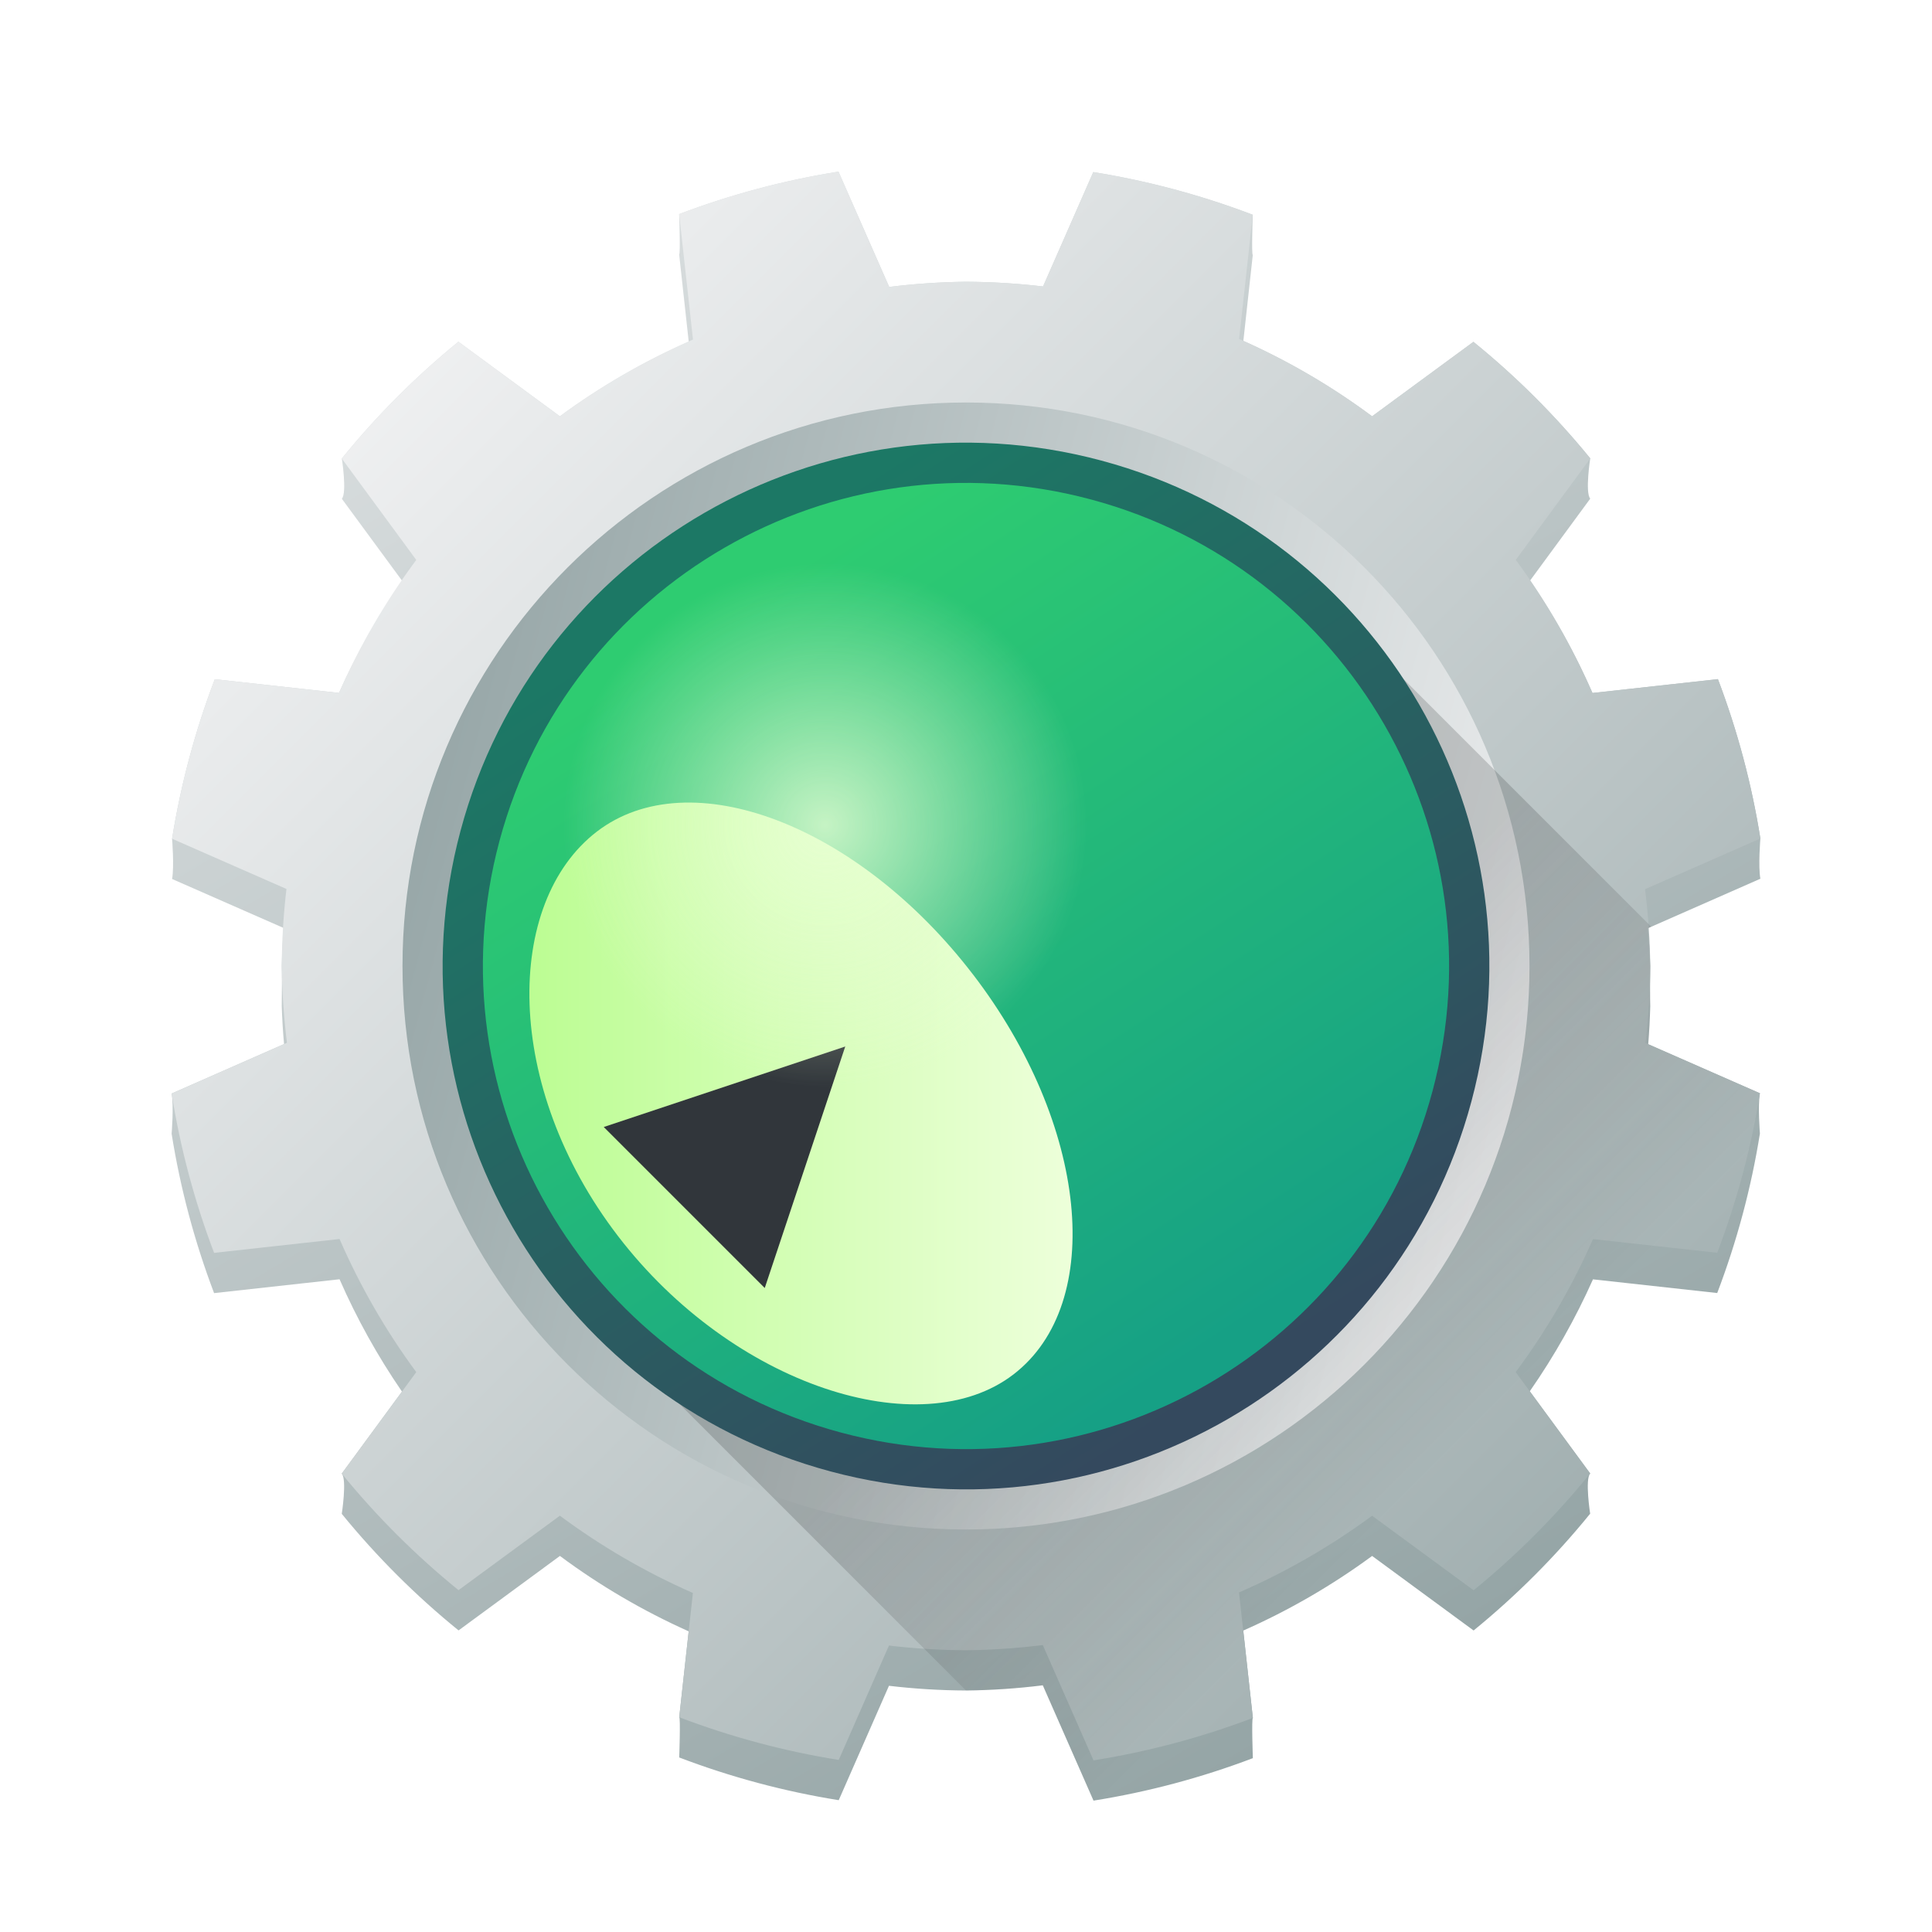
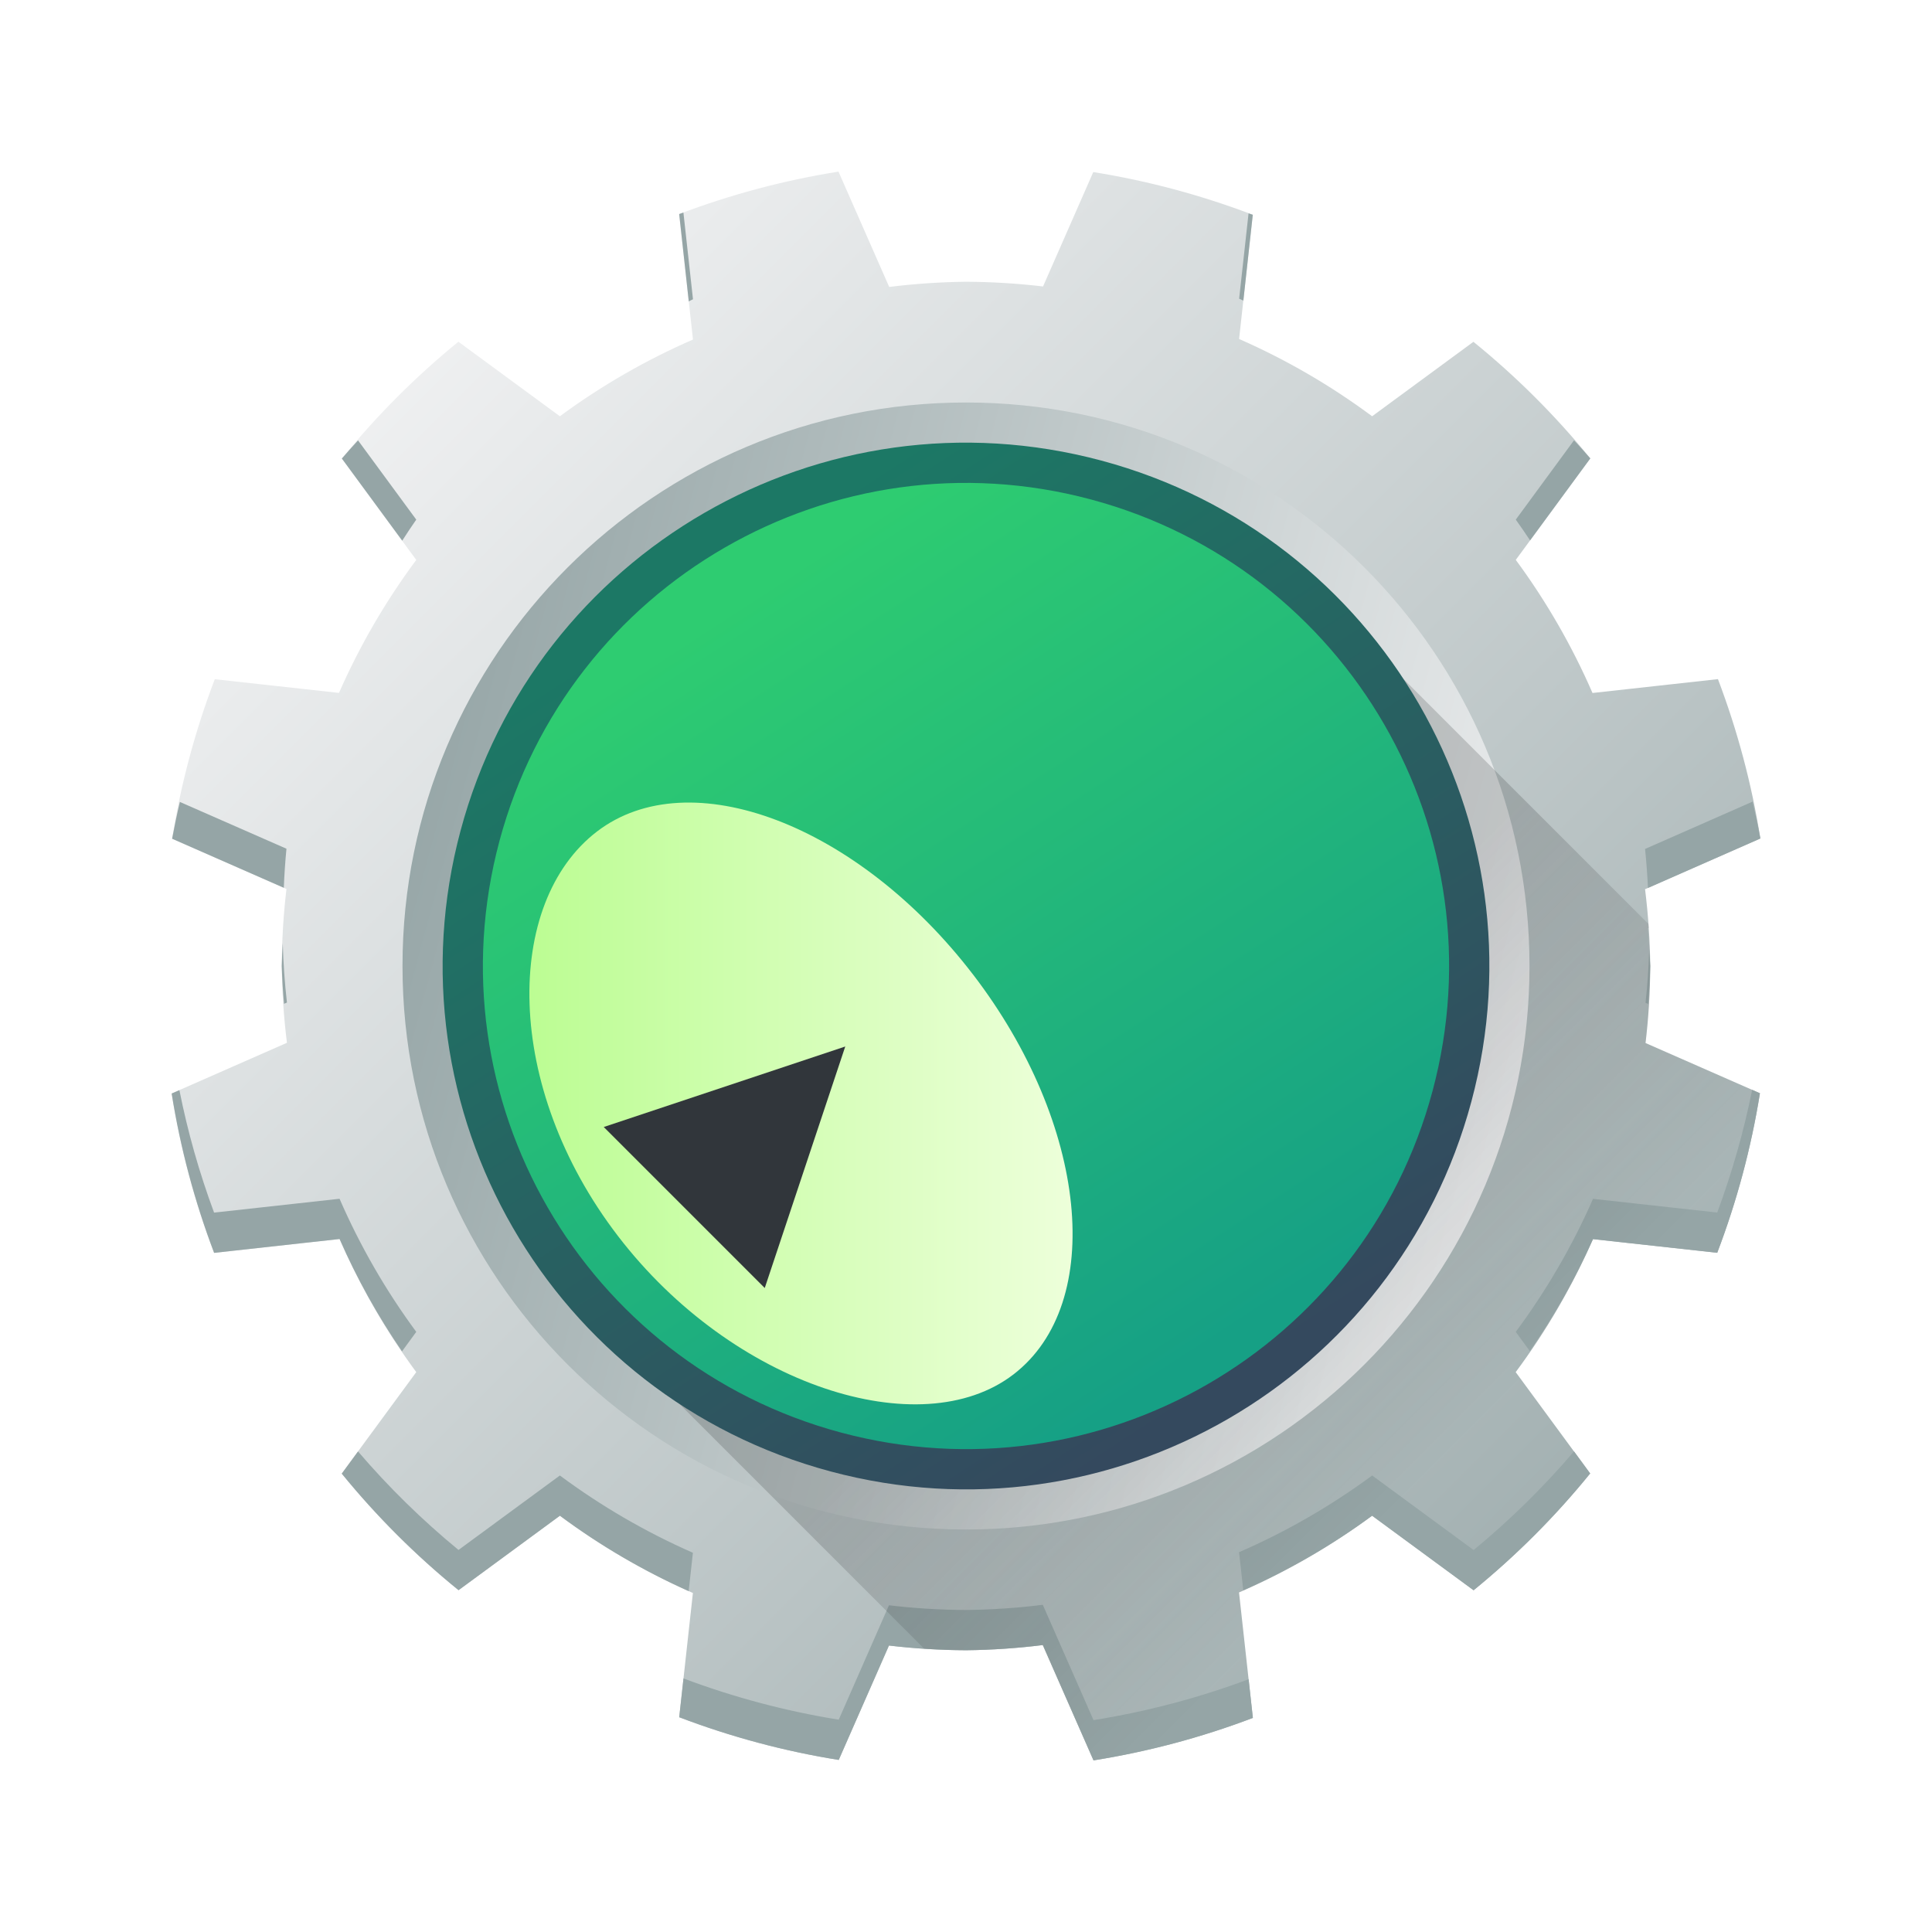
<svg xmlns="http://www.w3.org/2000/svg" xmlns:xlink="http://www.w3.org/1999/xlink" width="48px" height="48px" id="svg2985" version="1.1">
  <defs id="defs2987">
-     <linearGradient id="linearGradient4633">
-       <stop style="stop-color:#eaffd6;stop-opacity:1;" offset="0" id="stop4635" />
-       <stop style="stop-color:#eaffd6;stop-opacity:0;" offset="1" id="stop4637" />
-     </linearGradient>
    <linearGradient id="linearGradient4458">
      <stop style="stop-color:#95a5a6;stop-opacity:1" offset="0" id="stop4460" />
      <stop style="stop-color:#eff0f1;stop-opacity:1" offset="1" id="stop4462" />
    </linearGradient>
    <linearGradient id="linearGradient4501">
      <stop id="stop4503" offset="0" style="stop-color:#f67400;stop-opacity:1;" />
      <stop id="stop4505" offset="1" style="stop-color:#ed1515;stop-opacity:1;" />
    </linearGradient>
    <linearGradient id="linearGradient4491">
      <stop style="stop-color:#212329;stop-opacity:1;" offset="0" id="stop4493" />
      <stop style="stop-color:#31363b;stop-opacity:1;" offset="1" id="stop4495" />
    </linearGradient>
    <linearGradient y2="561.69" x2="414.098" y1="539.087" x1="390.878" gradientTransform="matrix(1.171313,0,0,1.171313,-442.4661,-613.1772)" gradientUnits="userSpaceOnUse" id="linearGradient3097" xlink:href="#linearGradient4227-4" />
    <linearGradient id="linearGradient4227-4">
      <stop id="stop4229-6" offset="0" style="stop-color:#292c2f;stop-opacity:1" />
      <stop id="stop4231-9" offset="1" style="stop-color:#000000;stop-opacity:0;" />
    </linearGradient>
    <linearGradient xlink:href="#linearGradient4899" id="linearGradient4282" x1="17.03" y1="13.444" x2="34.764" y2="29.398" gradientUnits="userSpaceOnUse" gradientTransform="translate(-53.39388,-40.97056)" />
    <linearGradient id="linearGradient4331">
      <stop id="stop4333" offset="0" style="stop-color:#bcfd93;stop-opacity:1" />
      <stop id="stop4335" offset="1" style="stop-color:#edffda;stop-opacity:1" />
    </linearGradient>
    <linearGradient id="linearGradient4899">
      <stop id="stop4901" offset="0" style="stop-color:#34495e;stop-opacity:1;" />
      <stop id="stop4903" offset="1" style="stop-color:#1c7865;stop-opacity:1" />
    </linearGradient>
    <linearGradient id="linearGradient4298">
      <stop id="stop4300" offset="0" style="stop-color:#16a085;stop-opacity:1" />
      <stop id="stop4302-2" offset="1" style="stop-color:#2ecc71;stop-opacity:1" />
    </linearGradient>
    <linearGradient xlink:href="#linearGradient4458" id="linearGradient4464" x1="-44.394" y1="-16.971" x2="-14.394" y2="-16.971" gradientUnits="userSpaceOnUse" gradientTransform="translate(58.78775,33.94112)" />
    <linearGradient xlink:href="#linearGradient4458" id="linearGradient4472" x1="6" y1="3" x2="40" y2="37" gradientUnits="userSpaceOnUse" gradientTransform="matrix(-1,0,0,-1,48,48)" />
    <linearGradient xlink:href="#linearGradient4298" id="linearGradient4282-1" x1="17.03" y1="13.444" x2="34.764" y2="29.398" gradientUnits="userSpaceOnUse" gradientTransform="matrix(0.9230769,0,0,0.9230769,-51.54772,-39.12441)" />
    <linearGradient xlink:href="#linearGradient4331" id="linearGradient4508" x1="13.152" y1="27.415" x2="26.647" y2="27.415" gradientUnits="userSpaceOnUse" />
-     <linearGradient xlink:href="#linearGradient4458" id="linearGradient4558" x1="39" y1="39" x2="10.736" y2="-8" gradientUnits="userSpaceOnUse" />
    <linearGradient xlink:href="#linearGradient4227-4" id="linearGradient4604" x1="24.817" y1="32.817" x2="32.067" y2="40.067" gradientUnits="userSpaceOnUse" />
-     <radialGradient xlink:href="#linearGradient4633" id="radialGradient4639" cx="20.5" cy="18.5" fx="20.5" fy="18.5" r="4.5" gradientUnits="userSpaceOnUse" gradientTransform="matrix(1.444444,0,0,1.444444,-9.111111,-6.222222)" />
  </defs>
  <g id="layer1">
-     <path style="color:#000000;display:inline;overflow:visible;visibility:visible;opacity:1;fill:url(#linearGradient4558);fill-opacity:1;fill-rule:nonzero;stroke:none;stroke-width:3;stroke-linecap:round;stroke-linejoin:round;stroke-miterlimit:4;stroke-dasharray:none;stroke-opacity:1;marker:none;enable-background:accumulate" d="m 20.832,4.264 c -1.352,0.215 -2.679,0.569 -3.959,1.055 0,0 0.035,0.987 0,1 l 0.238,2.17 c -1.131,0.5 -2.205,1.121 -3.201,1.854 L 11.389,8.49 c -1.062,0.866 -2.033,1.838 -2.896,2.902 0,0 0.132,0.848 0,1 l 1.5,2.041 C 9.383,15.309 8.857,16.241 8.422,17.215 L 5.336,16.875 c -0.488,1.281 -0.844,2.609 -1.061,3.963 0,0 0.057,0.694 0,1 l 2.775,1.219 C 7.025,23.371 7.008,23.685 7,24 c 0.007,0.142 0.005,0.808 0,1 0.01,0.314 0.029,0.627 0.057,0.939 l -2.793,1.229 c 0.057,0.307 0,1 0,1 0.215,1.352 0.569,2.679 1.055,3.959 l 3.117,-0.344 c 0.428,0.977 0.947,1.911 1.551,2.791 l -1.496,2.037 c 0.132,0.152 0,1 0,1 0.866,1.062 1.838,2.033 2.902,2.896 l 2.518,-1.85 c 0.995,0.739 2.068,1.367 3.199,1.873 L 16.875,42.664 c 0.035,0.012 0,1 0,1 1.281,0.488 2.609,0.844 3.963,1.061 l 1.248,-2.842 C 22.721,41.958 23.36,41.997 24,42 c 0.638,-0.007 1.275,-0.05 1.908,-0.129 l 1.26,2.865 c 1.352,-0.215 2.679,-0.569 3.959,-1.055 0,0 -0.035,-0.987 0,-1 l -0.238,-2.17 c 1.131,-0.5 2.205,-1.121 3.201,-1.854 l 2.521,1.852 c 1.062,-0.866 2.033,-1.838 2.896,-2.902 0,0 -0.132,-0.848 0,-1 l -1.5,-2.041 c 0.61,-0.876 1.135,-1.807 1.57,-2.781 L 42.664,32.125 c 0.488,-1.281 0.844,-2.609 1.061,-3.963 0,0 -0.057,-0.694 0,-1 l -2.775,-1.219 C 40.975,25.629 40.992,25.315 41,25 40.993,24.858 40.995,24.192 41,24 40.99,23.686 40.971,23.373 40.943,23.061 l 2.793,-1.229 c -0.057,-0.307 0,-1 0,-1 -0.215,-1.352 -0.569,-2.679 -1.055,-3.959 l -3.117,0.344 c -0.428,-0.977 -0.947,-1.911 -1.551,-2.791 l 1.496,-2.037 c -0.132,-0.152 -10e-7,-1 -10e-7,-1 -0.866,-1.062 -1.838,-2.033 -2.902,-2.896 l -2.518,1.85 C 33.095,9.603 32.022,8.975 30.891,8.469 L 31.125,6.336 c -0.035,-0.012 0,-1 0,-1 -1.281,-0.488 -2.609,-0.844 -3.963,-1.061 L 25.914,7.117 C 25.279,7.042 24.64,7.003 24,7 23.362,7.007 22.725,7.05 22.092,7.129 Z M 24,11 c 7.501,0.005 -7.565,0.008 0,0 z" id="path4162-1" />
    <circle style="color:#000000;display:inline;overflow:visible;visibility:visible;opacity:1;fill:url(#linearGradient4464);fill-opacity:1;fill-rule:nonzero;stroke:none;stroke-width:3;stroke-linecap:round;stroke-linejoin:round;stroke-miterlimit:4;stroke-dasharray:none;stroke-opacity:1;marker:none;enable-background:accumulate" id="path4212-7" cx="29.394" cy="16.971" r="15" transform="matrix(0.9659258,0.258819,-0.258819,0.9659258,0,0)" />
    <path style="color:#000000;display:inline;overflow:visible;visibility:visible;opacity:1;fill:url(#linearGradient4472);fill-opacity:1;fill-rule:nonzero;stroke:none;stroke-width:3;stroke-linecap:round;stroke-linejoin:round;stroke-miterlimit:4;stroke-dasharray:none;stroke-opacity:1;marker:none;enable-background:accumulate" d="m 27.168,43.736 a 20,20 0 0 0 3.959,-1.055 l -0.344,-3.117 a 17,17 0 0 0 3.307,-1.906 l 2.521,1.852 a 20,20 0 0 0 2.896,-2.902 l -1.85,-2.518 a 17,17 0 0 0 1.92,-3.305 L 42.664,31.125 a 20,20 0 0 0 1.061,-3.963 L 40.883,25.914 A 17,17 0 0 0 41,24 17,17 0 0 0 40.871,22.092 l 2.865,-1.26 A 20,20 0 0 0 42.682,16.873 l -3.117,0.344 a 17,17 0 0 0 -1.906,-3.307 l 1.852,-2.521 A 20,20 0 0 0 36.607,8.492 L 34.09,10.342 A 17,17 0 0 0 30.785,8.422 L 31.125,5.336 a 20,20 0 0 0 -3.963,-1.061 l -1.248,2.842 A 17,17 0 0 0 24,7 17,17 0 0 0 22.092,7.129 l -1.26,-2.865 a 20,20 0 0 0 -3.959,1.055 l 0.344,3.117 A 17,17 0 0 0 13.91,10.342 L 11.389,8.49 A 20,20 0 0 0 8.492,11.393 l 1.85,2.518 A 17,17 0 0 0 8.422,17.215 L 5.336,16.875 a 20,20 0 0 0 -1.061,3.963 l 2.842,1.248 A 17,17 0 0 0 7,24 a 17,17 0 0 0 0.129,1.908 l -2.865,1.26 a 20,20 0 0 0 1.055,3.959 l 3.117,-0.344 a 17,17 0 0 0 1.906,3.307 l -1.852,2.521 a 20,20 0 0 0 2.902,2.896 l 2.518,-1.85 a 17,17 0 0 0 3.305,1.92 L 16.875,42.664 a 20,20 0 0 0 3.963,1.061 l 1.248,-2.842 A 17,17 0 0 0 24,41 17,17 0 0 0 25.908,40.871 l 1.26,2.865 z M 24,38 A 14,14 0 0 1 10,24 14,14 0 0 1 24,10 14,14 0 0 1 38,24 14,14 0 0 1 24,38 Z" id="path4162" />
-     <path style="fill:url(#linearGradient4604);fill-rule:evenodd;stroke:none;stroke-width:1px;stroke-linecap:butt;stroke-linejoin:miter;stroke-opacity:1;fill-opacity:1;opacity:0.2" d="M 33 15 L 15 33 L 24 42 C 24.638 41.993 25.275 41.95 25.908 41.871 L 27.168 44.736 C 28.52 44.521 29.847 44.168 31.127 43.682 C 31.127 43.682 31.092 42.695 31.127 42.682 L 30.889 40.512 C 32.02 40.012 33.093 39.391 34.09 38.658 L 36.611 40.51 C 37.674 39.644 38.644 38.672 39.508 37.607 C 39.508 37.607 39.376 36.76 39.508 36.607 L 38.008 34.566 C 38.617 33.691 39.143 32.759 39.578 31.785 L 42.664 32.125 C 43.152 30.844 43.508 29.516 43.725 28.162 C 43.725 28.162 43.667 27.468 43.725 27.162 L 40.949 25.943 C 40.975 25.629 40.992 25.315 41 25 C 40.993 24.858 40.995 24.192 41 24 C 40.99 23.686 40.971 23.373 40.943 23.061 L 41.025 23.025 L 33 15 z " id="path4596" />
+     <path style="color:#000000;display:inline;overflow:visible;visibility:visible;opacity:1;fill:#95a5a6;fill-opacity:1;fill-rule:nonzero;stroke:none;stroke-width:3;stroke-linecap:round;stroke-linejoin:round;stroke-miterlimit:4;stroke-dasharray:none;stroke-opacity:1;marker:none;enable-background:accumulate" d="m 16.979,5.279 c -0.035,0.013 -0.07,0.026 -0.105,0.039 l 0.238,2.17 c 0.035,-0.018 0.07,-0.035 0.105,-0.053 z m 14.041,0.021 -0.234,2.121 c 0.035,0.016 0.07,0.031 0.105,0.047 L 31.125,5.336 c -0.035,-0.012 -0.07,-0.024 -0.105,-0.035 z m 8.086,5.639 -1.447,1.971 c 0.122,0.17 0.24,0.342 0.355,0.516 l 1.496,-2.037 C 39.377,11.237 39.242,11.087 39.105,10.939 Z m -30.211,0.002 c -0.136,0.148 -0.271,0.299 -0.402,0.451 l 1.5,2.041 C 10.105,13.257 10.222,13.082 10.342,12.91 Z m 34.648,8.975 -2.672,1.176 c 0.033,0.322 0.057,0.645 0.072,0.969 l 2.793,-1.229 c -0.057,-0.307 -0.122,-0.612 -0.193,-0.916 z m -39.074,0.008 c -0.072,0.303 -0.136,0.608 -0.193,0.914 l 2.775,1.219 c 0.013,-0.324 0.035,-0.648 0.066,-0.971 z m 2.557,3.502 C 7.014,23.617 7.005,23.808 7,24 c 0.01,0.314 0.029,0.627 0.057,0.939 l 0.072,-0.031 C 7.073,24.416 7.038,23.921 7.025,23.426 Z m 33.949,0.148 c -0.013,0.448 -0.044,0.895 -0.092,1.34 l 0.066,0.029 C 40.975,24.629 40.992,24.315 41,24 c -0.007,-0.142 -0.015,-0.284 -0.025,-0.426 z m 2.557,3.502 C 43.323,28.114 43.033,29.133 42.664,30.125 l -3.086,-0.34 c -0.514,1.17 -1.158,2.279 -1.92,3.305 l 0.35,0.477 c 0.61,-0.876 1.135,-1.807 1.57,-2.781 L 42.664,31.125 c 0.488,-1.281 0.844,-2.609 1.061,-3.963 z m -39.074,0.008 -0.193,0.084 c 0.215,1.352 0.569,2.679 1.055,3.959 l 3.117,-0.344 c 0.428,0.977 0.947,1.911 1.551,2.791 L 10.342,33.09 C 9.584,32.063 8.945,30.953 8.436,29.783 l -3.117,0.344 C 4.951,29.137 4.663,28.119 4.457,27.084 Z m 34.648,8.975 c -0.758,0.888 -1.593,1.709 -2.494,2.451 l -2.521,-1.852 c -1.027,0.758 -2.136,1.397 -3.307,1.906 l 0.105,0.947 c 1.131,-0.5 2.205,-1.121 3.201,-1.854 l 2.521,1.852 c 1.062,-0.866 2.033,-1.838 2.896,-2.902 z m -30.211,0.002 -0.404,0.551 c 0.866,1.062 1.838,2.033 2.902,2.896 l 2.518,-1.85 c 0.995,0.739 2.068,1.367 3.199,1.873 l 0.105,-0.953 c -1.17,-0.514 -2.279,-1.158 -3.305,-1.92 l -2.518,1.85 C 10.49,37.767 9.654,36.948 8.895,36.061 Z M 25.908,39.871 C 25.275,39.95 24.638,39.993 24,40 c -0.64,-0.003 -1.279,-0.042 -1.914,-0.117 l -1.248,2.842 c -1.317,-0.212 -2.609,-0.556 -3.857,-1.025 L 16.875,42.664 c 1.281,0.488 2.609,0.844 3.963,1.061 l 1.248,-2.842 C 22.721,40.958 23.36,40.997 24,41 c 0.638,-0.007 1.275,-0.05 1.908,-0.129 l 1.26,2.865 c 1.352,-0.215 2.679,-0.569 3.959,-1.055 l -0.105,-0.961 c -1.247,0.466 -2.538,0.806 -3.854,1.016 z" id="path4162-5" />
+     <path style="fill:url(#linearGradient4604);fill-rule:evenodd;stroke:none;stroke-width:1px;stroke-linecap:butt;stroke-linejoin:miter;stroke-opacity:1;fill-opacity:1;opacity:0.2" d="M 33 15 L 15 33 L 22.961 40.961 C 23.307 40.984 23.653 40.998 24 41 C 24.638 40.993 25.275 40.95 25.908 40.871 L 27.168 43.736 C 28.52 43.521 29.847 43.168 31.127 42.682 L 30.889 40.512 L 30.783 39.564 C 31.953 39.055 33.063 38.416 34.09 37.658 L 36.611 39.51 C 37.674 38.644 38.644 37.672 39.508 36.607 L 38.008 34.566 L 37.658 34.09 C 38.42 33.064 39.064 31.955 39.578 30.785 L 42.664 31.125 C 43.152 29.844 43.508 28.516 43.725 27.162 L 40.949 25.943 L 40.883 25.914 C 40.958 25.279 40.997 24.64 41 24 C 40.99 23.686 40.971 23.373 40.943 23.061 L 40.963 23.053 C 40.961 23.02 40.957 22.988 40.955 22.955 L 33 15 z " id="path4596" />
    <circle style="color:#000000;display:inline;overflow:visible;visibility:visible;opacity:1;fill:url(#linearGradient4282);fill-opacity:1.0;fill-rule:nonzero;stroke:none;stroke-width:3;stroke-linecap:round;stroke-linejoin:round;stroke-miterlimit:4;stroke-dasharray:none;stroke-opacity:1;marker:none;enable-background:accumulate" id="path4212" cx="-29.394" cy="-16.971" r="13" transform="matrix(-0.9659258,-0.258819,0.258819,-0.9659258,0,0)" />
    <circle style="color:#000000;display:inline;overflow:visible;visibility:visible;opacity:1;fill:url(#linearGradient4282-1);fill-opacity:1;fill-rule:nonzero;stroke:none;stroke-width:3;stroke-linecap:round;stroke-linejoin:round;stroke-miterlimit:4;stroke-dasharray:none;stroke-opacity:1;marker:none;enable-background:accumulate" id="path4212-9" cx="-29.394" cy="-16.971" r="12" transform="matrix(-0.9659258,-0.258819,0.258819,-0.9659258,0,0)" />
    <path style="color:#000000;display:inline;overflow:visible;visibility:visible;opacity:1;fill:url(#linearGradient4508);fill-opacity:1.0;fill-rule:nonzero;stroke:none;stroke-width:3;stroke-linecap:round;stroke-linejoin:round;stroke-miterlimit:4;stroke-dasharray:none;stroke-opacity:1;marker:none;enable-background:accumulate" d="m 24.171,24.206 c 2.858,3.724 3.309,8.175 1.007,9.942 -2.302,1.766 -6.965,0.288 -9.823,-3.437 -2.858,-3.724 -2.828,-8.284 -0.526,-10.05 2.302,-1.766 6.484,-0.179 9.342,3.546 z" id="path4498" />
    <path style="fill:#31363b;fill-rule:evenodd;stroke:none;stroke-width:1px;stroke-linecap:butt;stroke-linejoin:miter;stroke-opacity:1" d="m 15,28 4,4 2,-6 z" id="path4510" />
-     <circle style="color:#000000;display:inline;overflow:visible;visibility:visible;opacity:0.812;fill:url(#radialGradient4639);fill-opacity:1;fill-rule:nonzero;stroke:none;stroke-width:3;stroke-linecap:round;stroke-linejoin:round;stroke-miterlimit:4;stroke-dasharray:none;stroke-opacity:1;marker:none;enable-background:accumulate" id="path4631" cx="20.5" cy="20.5" r="6.5" />
  </g>
</svg>
